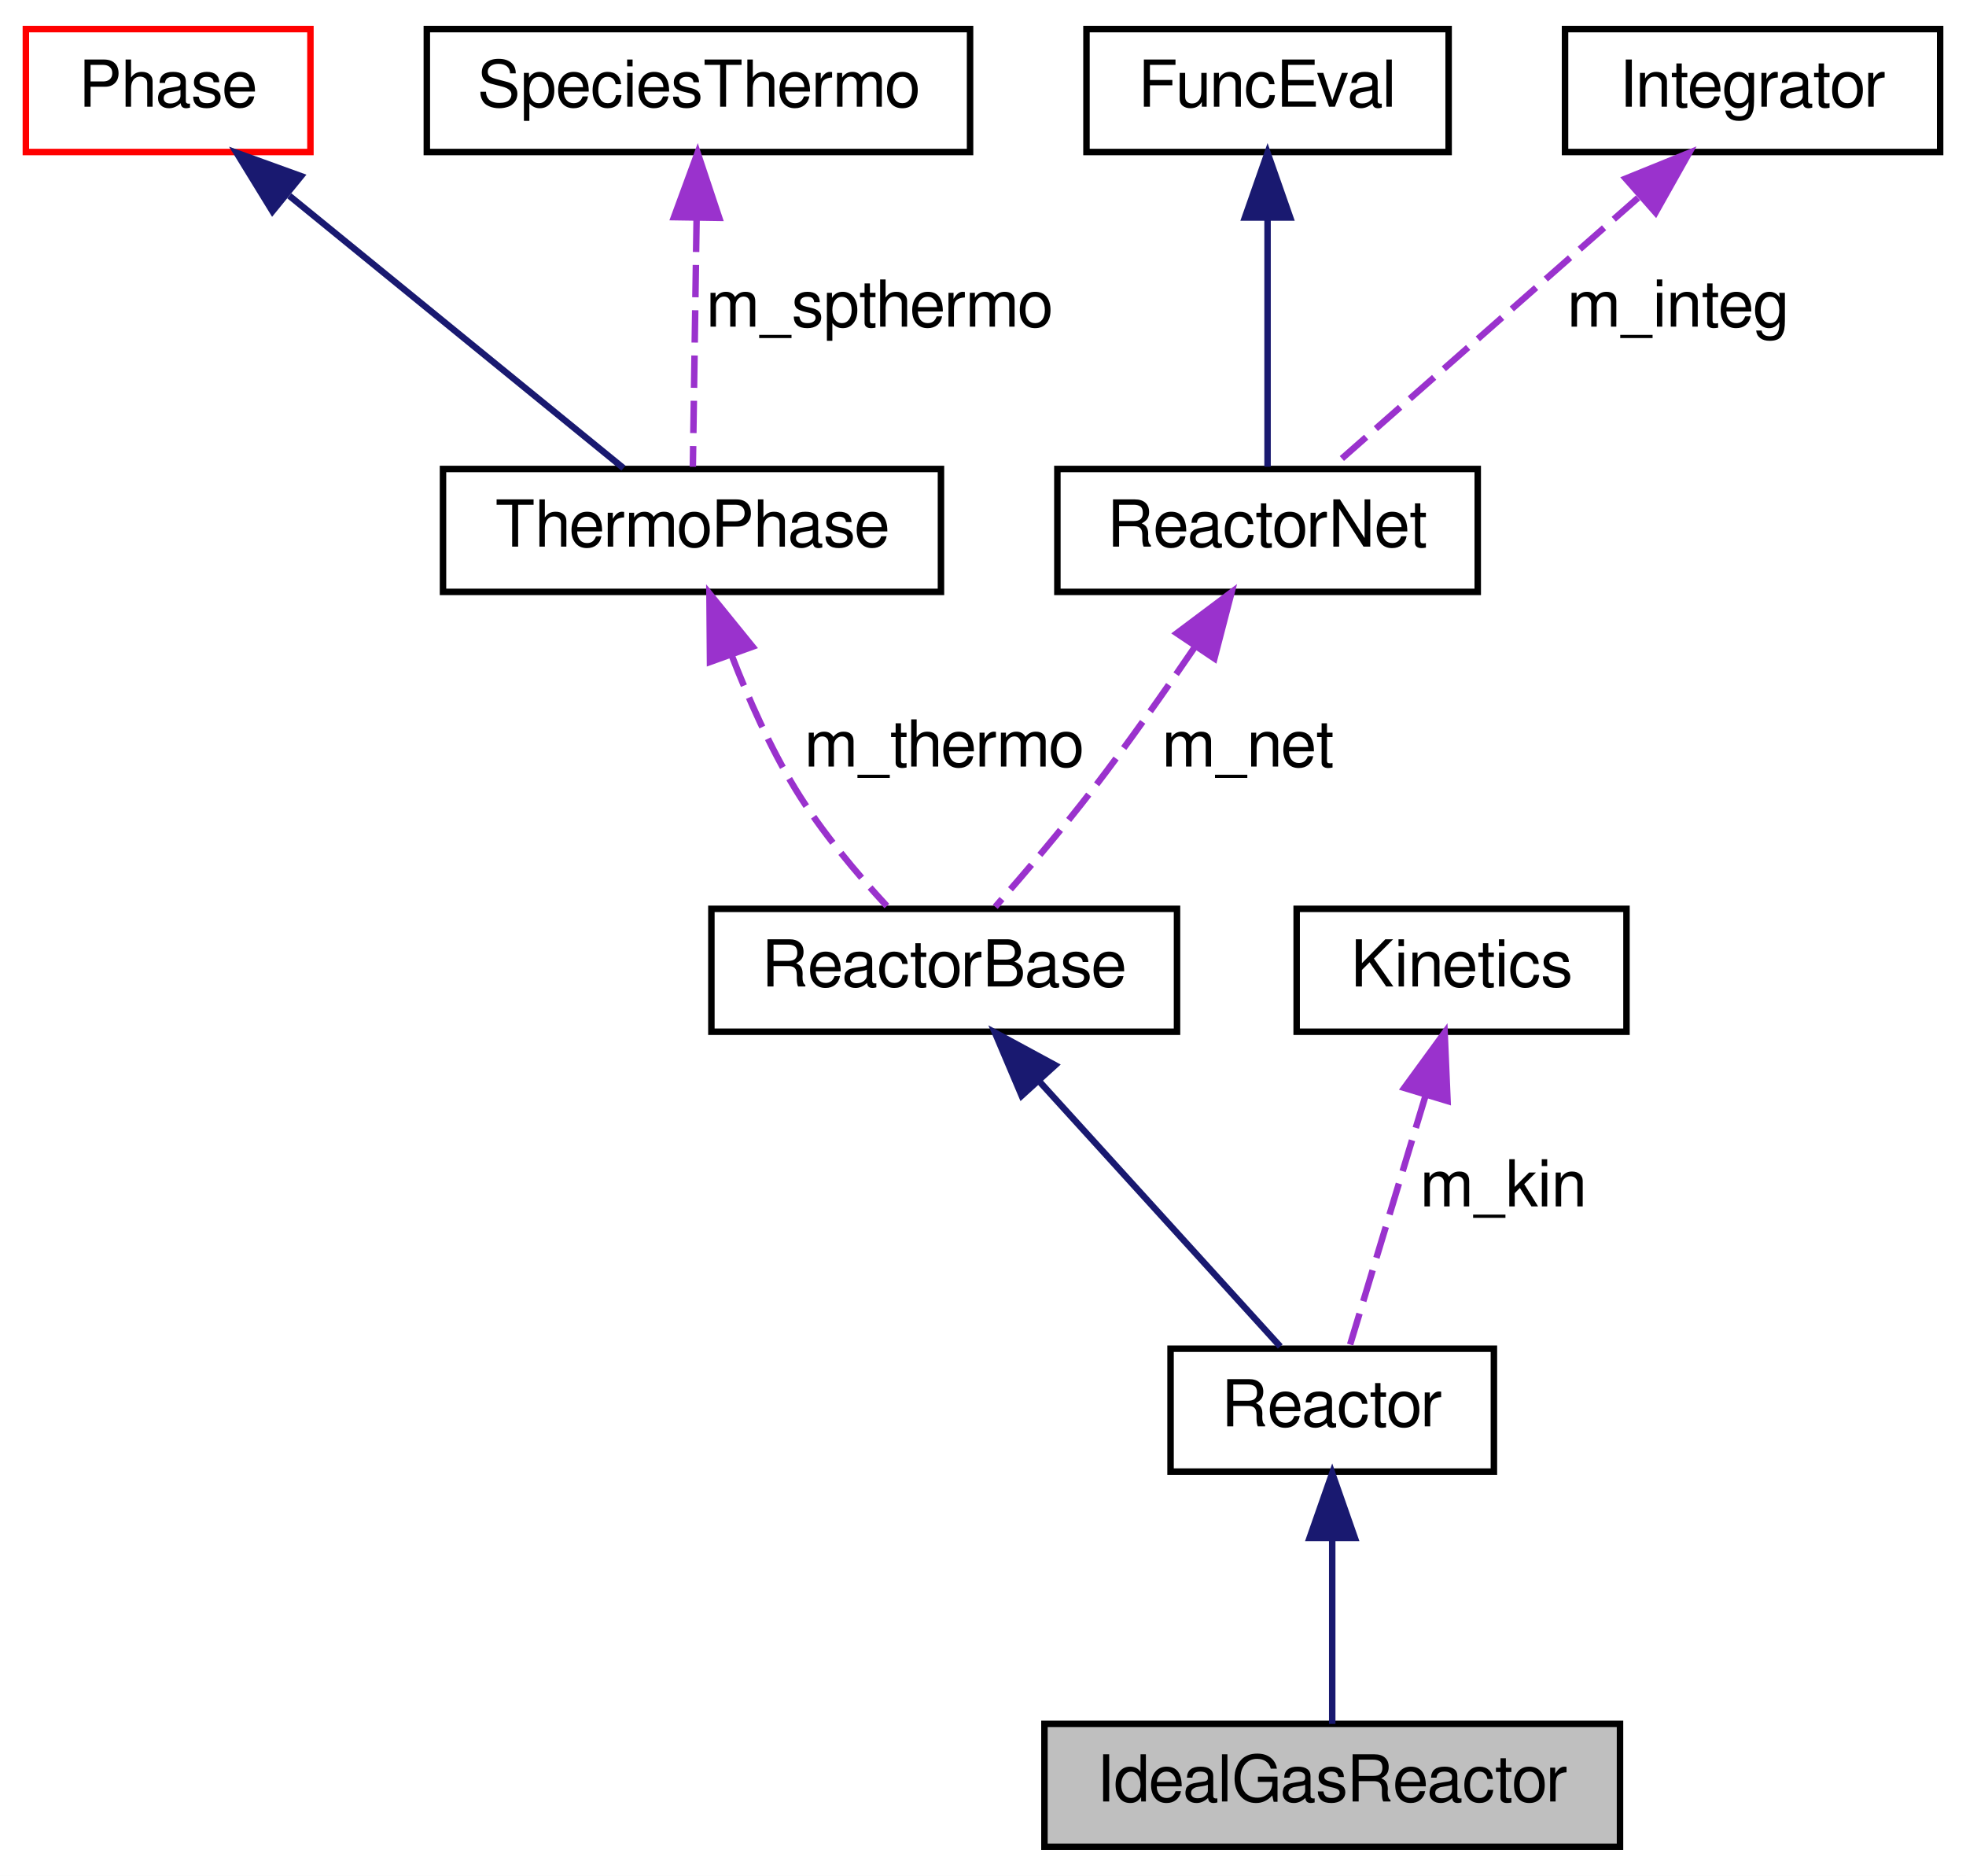
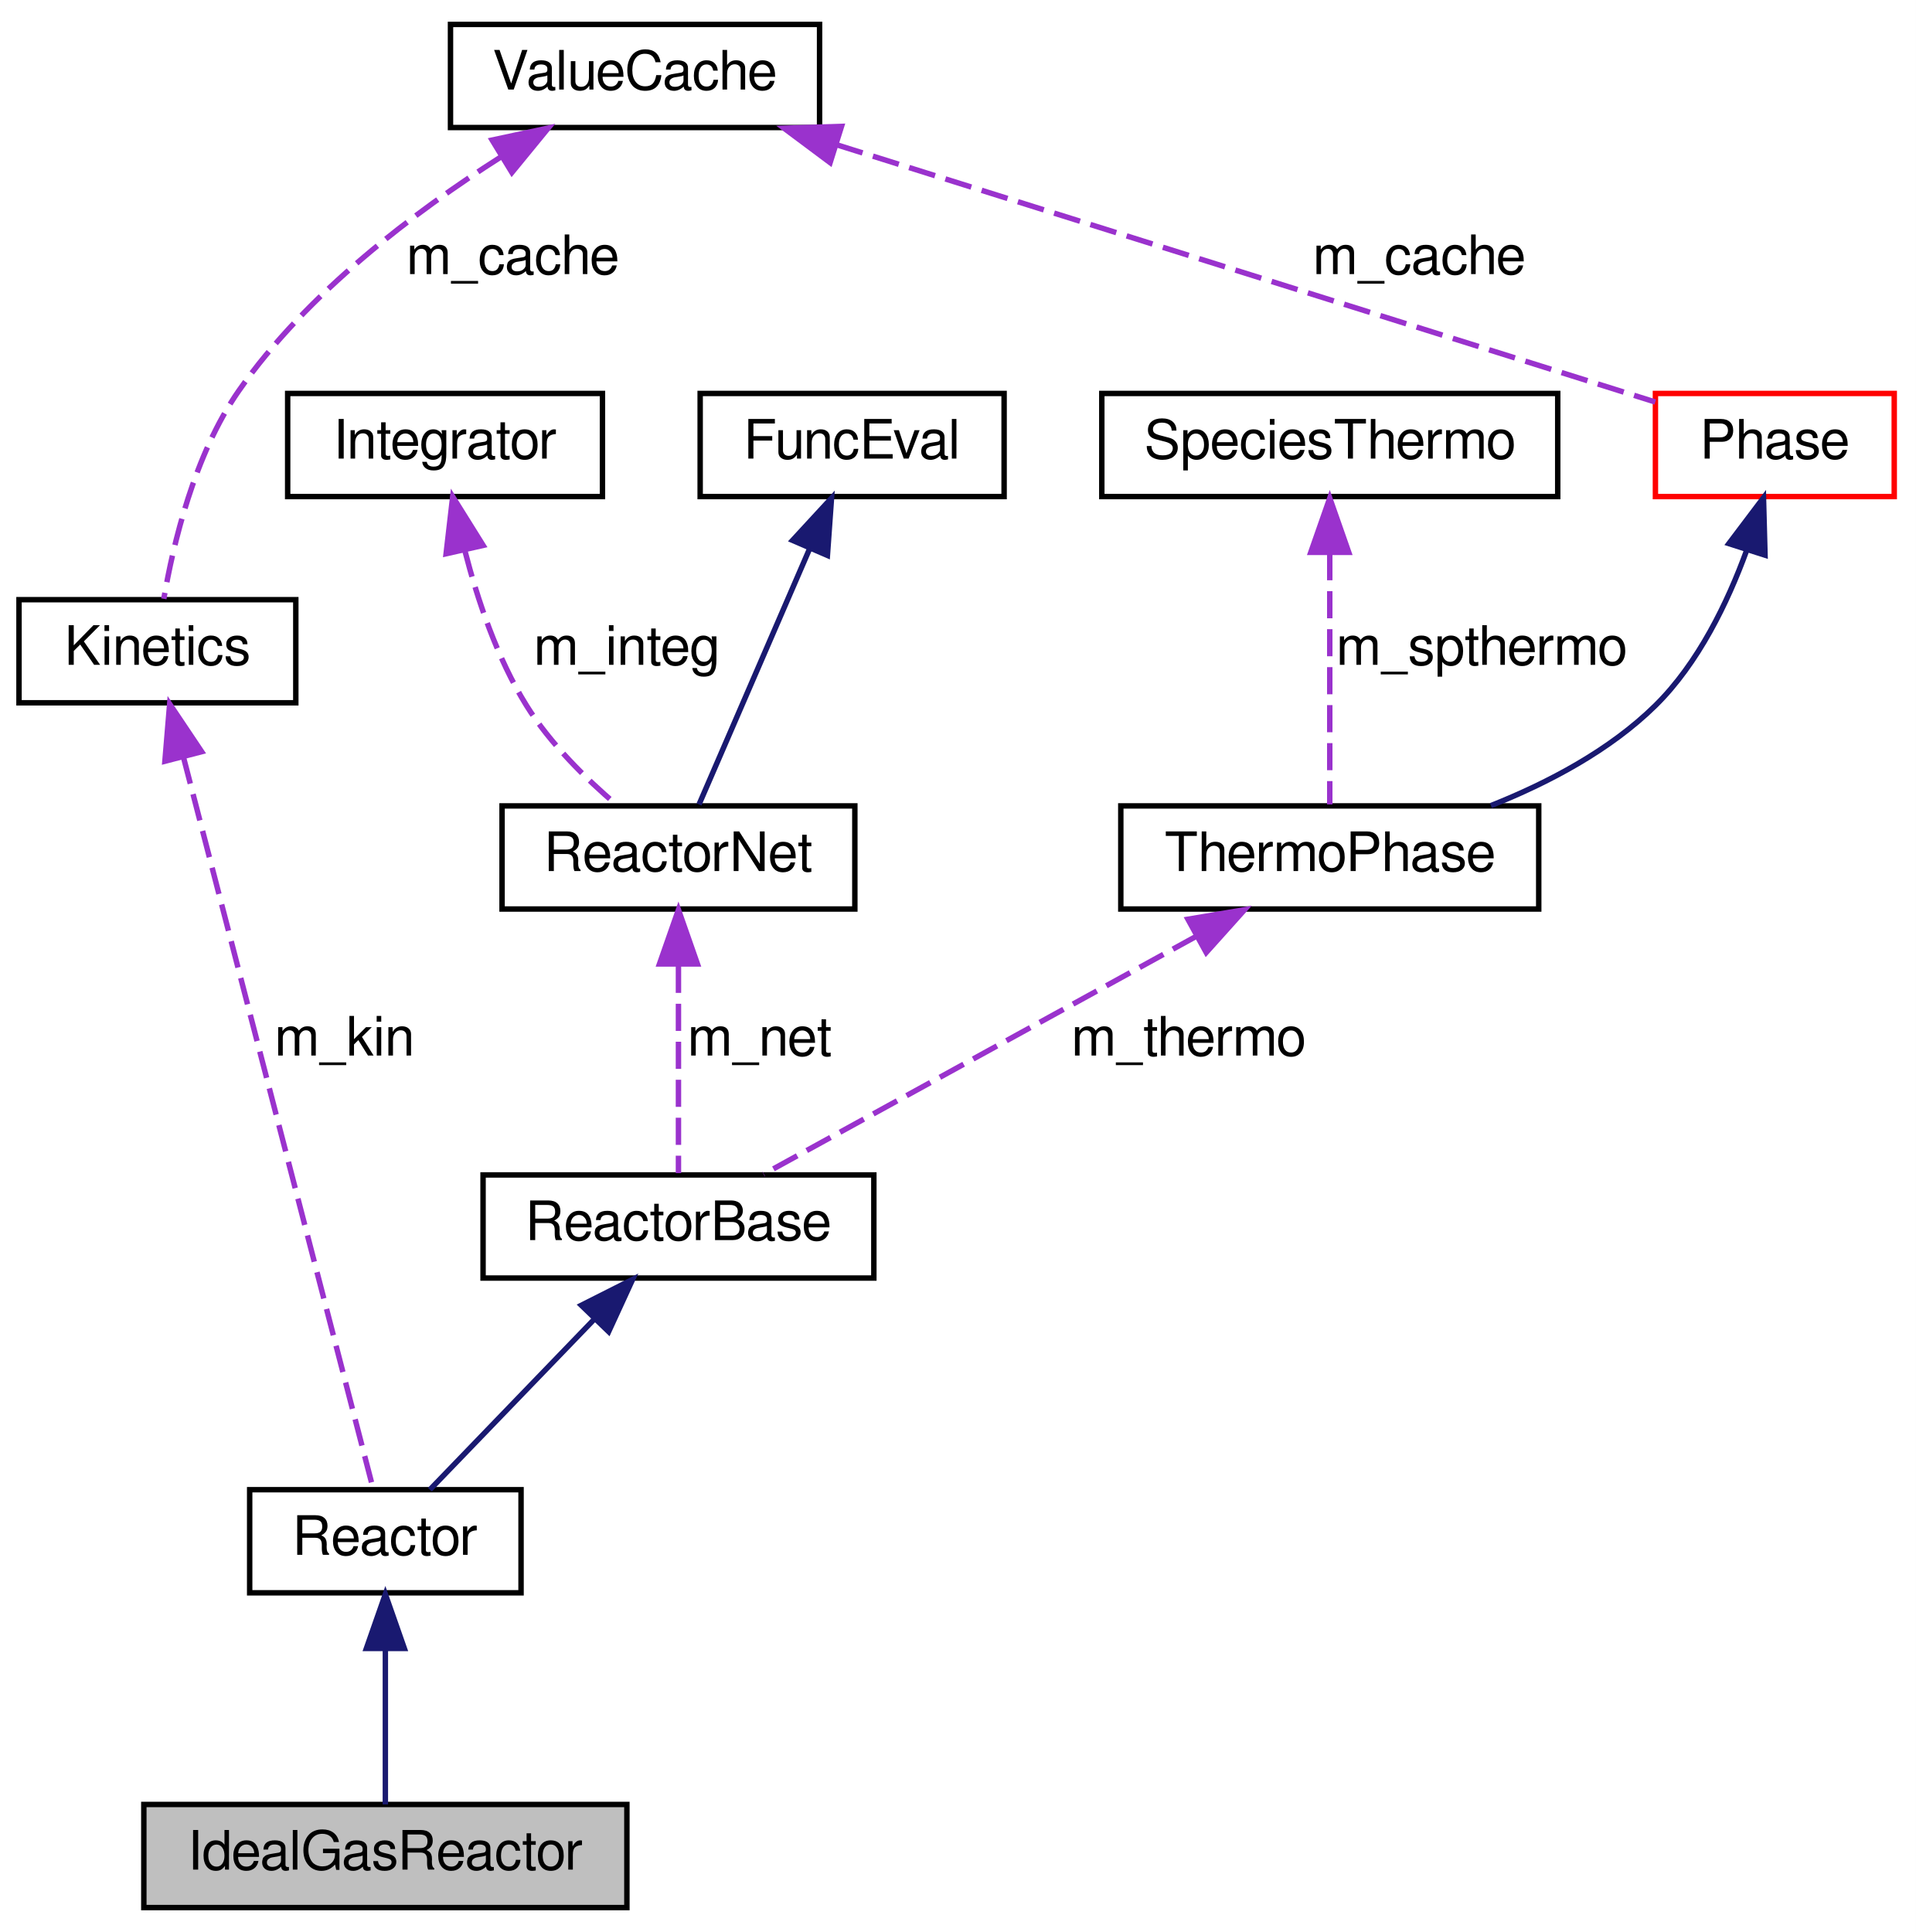
- <svg xmlns="http://www.w3.org/2000/svg" xmlns:xlink="http://www.w3.org/1999/xlink" width="304pt" height="290pt" viewBox="0.00 0.00 304.00 290.00">
-   <g id="graph0" class="graph" transform="scale(1 1) rotate(0) translate(4 286)">
-     <polygon fill="white" stroke="none" points="-4,4 -4,-286 300,-286 300,4 -4,4" />
+ <svg xmlns="http://www.w3.org/2000/svg" xmlns:xlink="http://www.w3.org/1999/xlink" width="353pt" height="356pt" viewBox="0.00 0.00 353.00 356.00">
+   <g id="graph0" class="graph" transform="scale(1 1) rotate(0) translate(4 352)">
+     <polygon fill="white" stroke="none" points="-4,4 -4,-352 349,-352 349,4 -4,4" />
    <g id="node1" class="node">
-       <polygon fill="#bfbfbf" stroke="black" points="157.5,-0.5 157.5,-19.5 246.5,-19.5 246.5,-0.5 157.5,-0.5" />
-       <text text-anchor="middle" x="202" y="-7.5" font-family="FreeSans" font-size="10.00">IdealGasReactor</text>
+       <polygon fill="#bfbfbf" stroke="black" points="22.5,-0.5 22.5,-19.5 111.5,-19.5 111.5,-0.5 22.5,-0.5" />
+       <text text-anchor="middle" x="67" y="-7.5" font-family="FreeSans" font-size="10.00">IdealGasReactor</text>
    </g>
    <g id="node2" class="node">
      <g id="a_node2">
        <a xlink:href="classCantera_1_1Reactor.html" target="_top" xlink:title="Class Reactor is a general-purpose class for stirred reactors. ">
-           <polygon fill="white" stroke="black" points="177,-58.5 177,-77.5 227,-77.5 227,-58.5 177,-58.5" />
-           <text text-anchor="middle" x="202" y="-65.5" font-family="FreeSans" font-size="10.00">Reactor</text>
+           <polygon fill="white" stroke="black" points="42,-58.5 42,-77.5 92,-77.5 92,-58.5 42,-58.5" />
+           <text text-anchor="middle" x="67" y="-65.5" font-family="FreeSans" font-size="10.00">Reactor</text>
        </a>
      </g>
    </g>
    <g id="edge1" class="edge">
-       <path fill="none" stroke="midnightblue" d="M202,-47.953C202,-38.288 202,-27.031 202,-19.505" />
-       <polygon fill="midnightblue" stroke="midnightblue" points="198.5,-48.25 202,-58.25 205.5,-48.25 198.5,-48.25" />
+       <path fill="none" stroke="midnightblue" d="M67,-47.953C67,-38.288 67,-27.031 67,-19.505" />
+       <polygon fill="midnightblue" stroke="midnightblue" points="63.5,-48.25 67,-58.25 70.5,-48.25 63.5,-48.25" />
    </g>
    <g id="node3" class="node">
      <g id="a_node3">
        <a xlink:href="classCantera_1_1ReactorBase.html" target="_top" xlink:title="Base class for stirred reactors. ">
-           <polygon fill="white" stroke="black" points="106,-126.5 106,-145.5 178,-145.5 178,-126.5 106,-126.5" />
-           <text text-anchor="middle" x="142" y="-133.5" font-family="FreeSans" font-size="10.00">ReactorBase</text>
+           <polygon fill="white" stroke="black" points="85,-116.5 85,-135.5 157,-135.5 157,-116.5 85,-116.5" />
+           <text text-anchor="middle" x="121" y="-123.5" font-family="FreeSans" font-size="10.00">ReactorBase</text>
        </a>
      </g>
    </g>
    <g id="edge2" class="edge">
-       <path fill="none" stroke="midnightblue" d="M156.836,-118.68C168.567,-105.777 184.493,-88.257 193.963,-77.841" />
-       <polygon fill="midnightblue" stroke="midnightblue" points="153.981,-116.618 149.844,-126.372 159.161,-121.327 153.981,-116.618" />
+       <path fill="none" stroke="midnightblue" d="M105.612,-109.042C95.715,-98.779 83.248,-85.849 75.201,-77.505" />
+       <polygon fill="midnightblue" stroke="midnightblue" points="103.102,-111.481 112.562,-116.25 108.141,-106.622 103.102,-111.481" />
    </g>
    <g id="node4" class="node">
      <g id="a_node4">
        <a xlink:href="classCantera_1_1ThermoPhase.html" target="_top" xlink:title="Base class for a phase with thermodynamic properties. ">
-           <polygon fill="white" stroke="black" points="64.5,-194.5 64.5,-213.5 141.5,-213.5 141.5,-194.5 64.5,-194.5" />
-           <text text-anchor="middle" x="103" y="-201.5" font-family="FreeSans" font-size="10.00">ThermoPhase</text>
+           <polygon fill="white" stroke="black" points="202.5,-184.5 202.5,-203.5 279.5,-203.5 279.5,-184.5 202.5,-184.5" />
+           <text text-anchor="middle" x="241" y="-191.5" font-family="FreeSans" font-size="10.00">ThermoPhase</text>
        </a>
      </g>
    </g>
    <g id="edge3" class="edge">
-       <path fill="none" stroke="#9a32cd" stroke-dasharray="5,2" d="M109.157,-184.634C111.761,-177.915 115.1,-170.397 119,-164 122.974,-157.48 128.495,-150.942 133.131,-145.932" />
-       <polygon fill="#9a32cd" stroke="#9a32cd" points="105.786,-183.664 105.697,-194.259 112.374,-186.033 105.786,-183.664" />
-       <text text-anchor="middle" x="142" y="-167.5" font-family="FreeSans" font-size="10.00"> m_thermo</text>
+       <path fill="none" stroke="#9a32cd" stroke-dasharray="5,2" d="M216.482,-179.515C192.594,-166.377 156.997,-146.798 136.692,-135.63" />
+       <polygon fill="#9a32cd" stroke="#9a32cd" points="214.863,-182.619 225.312,-184.372 218.237,-176.486 214.863,-182.619" />
+       <text text-anchor="middle" x="215" y="-157.5" font-family="FreeSans" font-size="10.00"> m_thermo</text>
    </g>
    <g id="node5" class="node">
      <g id="a_node5">
        <a xlink:href="classCantera_1_1Phase.html" target="_top" xlink:title="Class Phase is the base class for phases of matter, managing the species and elements in a phase...">
-           <polygon fill="white" stroke="red" points="0,-262.5 0,-281.5 44,-281.5 44,-262.5 0,-262.5" />
-           <text text-anchor="middle" x="22" y="-269.5" font-family="FreeSans" font-size="10.00">Phase</text>
+           <polygon fill="white" stroke="red" points="301,-260.5 301,-279.5 345,-279.5 345,-260.5 301,-260.5" />
+           <text text-anchor="middle" x="323" y="-267.5" font-family="FreeSans" font-size="10.00">Phase</text>
        </a>
      </g>
    </g>
    <g id="edge4" class="edge">
-       <path fill="none" stroke="midnightblue" d="M40.735,-255.734C56.78,-242.661 79.309,-224.304 92.408,-213.63" />
-       <polygon fill="midnightblue" stroke="midnightblue" points="38.131,-253.342 32.589,-262.372 42.553,-258.768 38.131,-253.342" />
+       <path fill="none" stroke="midnightblue" d="M317.791,-250.54C314.326,-241.024 308.927,-229.81 301,-222 292.619,-213.743 281.269,-207.759 270.696,-203.557" />
+       <polygon fill="midnightblue" stroke="midnightblue" points="314.531,-251.834 320.914,-260.29 321.197,-249.699 314.531,-251.834" />
    </g>
    <g id="node6" class="node">
      <g id="a_node6">
-         <a xlink:href="classCantera_1_1SpeciesThermo.html" target="_top" xlink:title="Pure Virtual base class for the species thermo manager classes. ">
-           <polygon fill="white" stroke="black" points="62,-262.5 62,-281.5 146,-281.5 146,-262.5 62,-262.5" />
-           <text text-anchor="middle" x="104" y="-269.5" font-family="FreeSans" font-size="10.00">SpeciesThermo</text>
+         <a xlink:href="classCantera_1_1ValueCache.html" target="_top" xlink:title="ValueCache">
+           <polygon fill="white" stroke="black" points="79,-328.5 79,-347.5 147,-347.5 147,-328.5 79,-328.5" />
+           <text text-anchor="middle" x="113" y="-335.5" font-family="FreeSans" font-size="10.00">ValueCache</text>
        </a>
      </g>
    </g>
    <g id="edge5" class="edge">
-       <path fill="none" stroke="#9a32cd" stroke-dasharray="5,2" d="M103.713,-252.041C103.522,-239.472 103.281,-223.563 103.134,-213.841" />
-       <polygon fill="#9a32cd" stroke="#9a32cd" points="100.218,-252.426 103.869,-262.372 107.217,-252.32 100.218,-252.426" />
-       <text text-anchor="middle" x="132" y="-235.5" font-family="FreeSans" font-size="10.00"> m_spthermo</text>
+       <path fill="none" stroke="#9a32cd" stroke-dasharray="5,2" d="M150.149,-325.325C193.906,-311.572 265.16,-289.178 300.976,-277.922" />
+       <polygon fill="#9a32cd" stroke="#9a32cd" points="148.944,-322.034 140.454,-328.372 151.043,-328.712 148.944,-322.034" />
+       <text text-anchor="middle" x="257.5" y="-301.5" font-family="FreeSans" font-size="10.00"> m_cache</text>
+     </g>
+     <g id="node11" class="node">
+       <g id="a_node11">
+         <a xlink:href="classCantera_1_1Kinetics.html" target="_top" xlink:title="Public interface for kinetics managers. ">
+           <polygon fill="white" stroke="black" points="-0.5,-222.5 -0.5,-241.5 50.5,-241.5 50.5,-222.5 -0.5,-222.5" />
+           <text text-anchor="middle" x="25" y="-229.5" font-family="FreeSans" font-size="10.00">Kinetics</text>
+         </a>
+       </g>
+     </g>
+     <g id="edge11" class="edge">
+       <path fill="none" stroke="#9a32cd" stroke-dasharray="5,2" d="M88.246,-323.054C72.395,-312.966 52.522,-297.978 40,-280 31.776,-268.192 27.886,-251.641 26.183,-241.657" />
+       <polygon fill="#9a32cd" stroke="#9a32cd" points="86.669,-326.192 97.028,-328.413 90.315,-320.216 86.669,-326.192" />
+       <text text-anchor="middle" x="90.5" y="-301.5" font-family="FreeSans" font-size="10.00"> m_cache</text>
    </g>
    <g id="node7" class="node">
      <g id="a_node7">
-         <a xlink:href="classCantera_1_1ReactorNet.html" target="_top" xlink:title="A class representing a network of connected reactors. ">
-           <polygon fill="white" stroke="black" points="159.5,-194.5 159.5,-213.5 224.5,-213.5 224.5,-194.5 159.5,-194.5" />
-           <text text-anchor="middle" x="192" y="-201.5" font-family="FreeSans" font-size="10.00">ReactorNet</text>
+         <a xlink:href="classCantera_1_1SpeciesThermo.html" target="_top" xlink:title="Pure Virtual base class for the species thermo manager classes. ">
+           <polygon fill="white" stroke="black" points="199,-260.5 199,-279.5 283,-279.5 283,-260.5 199,-260.5" />
+           <text text-anchor="middle" x="241" y="-267.5" font-family="FreeSans" font-size="10.00">SpeciesThermo</text>
        </a>
      </g>
    </g>
    <g id="edge6" class="edge">
-       <path fill="none" stroke="#9a32cd" stroke-dasharray="5,2" d="M180.699,-185.891C175.996,-178.981 170.384,-171.001 165,-164 160.195,-157.752 154.445,-151.002 149.896,-145.814" />
-       <polygon fill="#9a32cd" stroke="#9a32cd" points="177.968,-188.102 186.444,-194.458 183.782,-184.203 177.968,-188.102" />
-       <text text-anchor="middle" x="189" y="-167.5" font-family="FreeSans" font-size="10.00"> m_net</text>
+       <path fill="none" stroke="#9a32cd" stroke-dasharray="5,2" d="M241,-250.072C241,-235.18 241,-215.111 241,-203.768" />
+       <polygon fill="#9a32cd" stroke="#9a32cd" points="237.5,-250.221 241,-260.221 244.5,-250.221 237.5,-250.221" />
+       <text text-anchor="middle" x="269" y="-229.5" font-family="FreeSans" font-size="10.00"> m_spthermo</text>
    </g>
    <g id="node8" class="node">
      <g id="a_node8">
-         <a xlink:href="classCantera_1_1FuncEval.html" target="_top" xlink:title="Virtual base class for ODE right-hand-side function evaluators. ">
-           <polygon fill="white" stroke="black" points="164,-262.5 164,-281.5 220,-281.5 220,-262.5 164,-262.5" />
-           <text text-anchor="middle" x="192" y="-269.5" font-family="FreeSans" font-size="10.00">FuncEval</text>
+         <a xlink:href="classCantera_1_1ReactorNet.html" target="_top" xlink:title="A class representing a network of connected reactors. ">
+           <polygon fill="white" stroke="black" points="88.5,-184.5 88.5,-203.5 153.5,-203.5 153.5,-184.5 88.5,-184.5" />
+           <text text-anchor="middle" x="121" y="-191.5" font-family="FreeSans" font-size="10.00">ReactorNet</text>
        </a>
      </g>
    </g>
    <g id="edge7" class="edge">
-       <path fill="none" stroke="midnightblue" d="M192,-252.041C192,-239.472 192,-223.563 192,-213.841" />
-       <polygon fill="midnightblue" stroke="midnightblue" points="188.5,-252.372 192,-262.372 195.5,-252.372 188.5,-252.372" />
+       <path fill="none" stroke="#9a32cd" stroke-dasharray="5,2" d="M121,-174.041C121,-161.472 121,-145.563 121,-135.841" />
+       <polygon fill="#9a32cd" stroke="#9a32cd" points="117.5,-174.372 121,-184.372 124.5,-174.372 117.5,-174.372" />
+       <text text-anchor="middle" x="136" y="-157.5" font-family="FreeSans" font-size="10.00"> m_net</text>
    </g>
    <g id="node9" class="node">
      <g id="a_node9">
-         <a xlink:href="classCantera_1_1Integrator.html" target="_top" xlink:title="Abstract base class for ODE system integrators. ">
-           <polygon fill="white" stroke="black" points="238,-262.5 238,-281.5 296,-281.5 296,-262.5 238,-262.5" />
-           <text text-anchor="middle" x="267" y="-269.5" font-family="FreeSans" font-size="10.00">Integrator</text>
+         <a xlink:href="classCantera_1_1FuncEval.html" target="_top" xlink:title="Virtual base class for ODE right-hand-side function evaluators. ">
+           <polygon fill="white" stroke="black" points="125,-260.5 125,-279.5 181,-279.5 181,-260.5 125,-260.5" />
+           <text text-anchor="middle" x="153" y="-267.5" font-family="FreeSans" font-size="10.00">FuncEval</text>
        </a>
      </g>
    </g>
    <g id="edge8" class="edge">
-       <path fill="none" stroke="#9a32cd" stroke-dasharray="5,2" d="M249.287,-255.412C234.553,-242.447 214.109,-224.456 202.047,-213.841" />
-       <polygon fill="#9a32cd" stroke="#9a32cd" points="247.376,-258.393 257.195,-262.372 252,-253.138 247.376,-258.393" />
-       <text text-anchor="middle" x="255.5" y="-235.5" font-family="FreeSans" font-size="10.00"> m_integ</text>
+       <path fill="none" stroke="midnightblue" d="M145.191,-250.942C138.717,-235.971 129.793,-215.334 124.792,-203.768" />
+       <polygon fill="midnightblue" stroke="midnightblue" points="142.022,-252.431 149.204,-260.221 148.447,-249.653 142.022,-252.431" />
    </g>
    <g id="node10" class="node">
      <g id="a_node10">
-         <a xlink:href="classCantera_1_1Kinetics.html" target="_top" xlink:title="Public interface for kinetics managers. ">
-           <polygon fill="white" stroke="black" points="196.5,-126.5 196.5,-145.5 247.5,-145.5 247.5,-126.5 196.5,-126.5" />
-           <text text-anchor="middle" x="222" y="-133.5" font-family="FreeSans" font-size="10.00">Kinetics</text>
+         <a xlink:href="classCantera_1_1Integrator.html" target="_top" xlink:title="Abstract base class for ODE system integrators. ">
+           <polygon fill="white" stroke="black" points="49,-260.5 49,-279.5 107,-279.5 107,-260.5 49,-260.5" />
+           <text text-anchor="middle" x="78" y="-267.5" font-family="FreeSans" font-size="10.00">Integrator</text>
        </a>
      </g>
    </g>
    <g id="edge9" class="edge">
-       <path fill="none" stroke="#9a32cd" stroke-dasharray="5,2" d="M216.371,-116.425C212.545,-103.798 207.655,-87.662 204.679,-77.841" />
-       <polygon fill="#9a32cd" stroke="#9a32cd" points="213.136,-117.816 219.385,-126.372 219.835,-115.786 213.136,-117.816" />
-       <text text-anchor="middle" x="228.5" y="-99.5" font-family="FreeSans" font-size="10.00"> m_kin</text>
+       <path fill="none" stroke="#9a32cd" stroke-dasharray="5,2" d="M81.64,-250.562C83.972,-241.499 87.598,-230.688 93,-222 97.35,-215.003 103.913,-208.543 109.592,-203.698" />
+       <polygon fill="#9a32cd" stroke="#9a32cd" points="78.187,-249.964 79.406,-260.489 85.016,-251.502 78.187,-249.964" />
+       <text text-anchor="middle" x="111.5" y="-229.5" font-family="FreeSans" font-size="10.00"> m_integ</text>
+     </g>
+     <g id="edge10" class="edge">
+       <path fill="none" stroke="#9a32cd" stroke-dasharray="5,2" d="M29.811,-212.442C38.869,-177.504 58.136,-103.19 64.731,-77.753" />
+       <polygon fill="#9a32cd" stroke="#9a32cd" points="26.38,-211.732 27.258,-222.29 33.156,-213.489 26.38,-211.732" />
+       <text text-anchor="middle" x="59.5" y="-157.5" font-family="FreeSans" font-size="10.00"> m_kin</text>
    </g>
  </g>
</svg>
